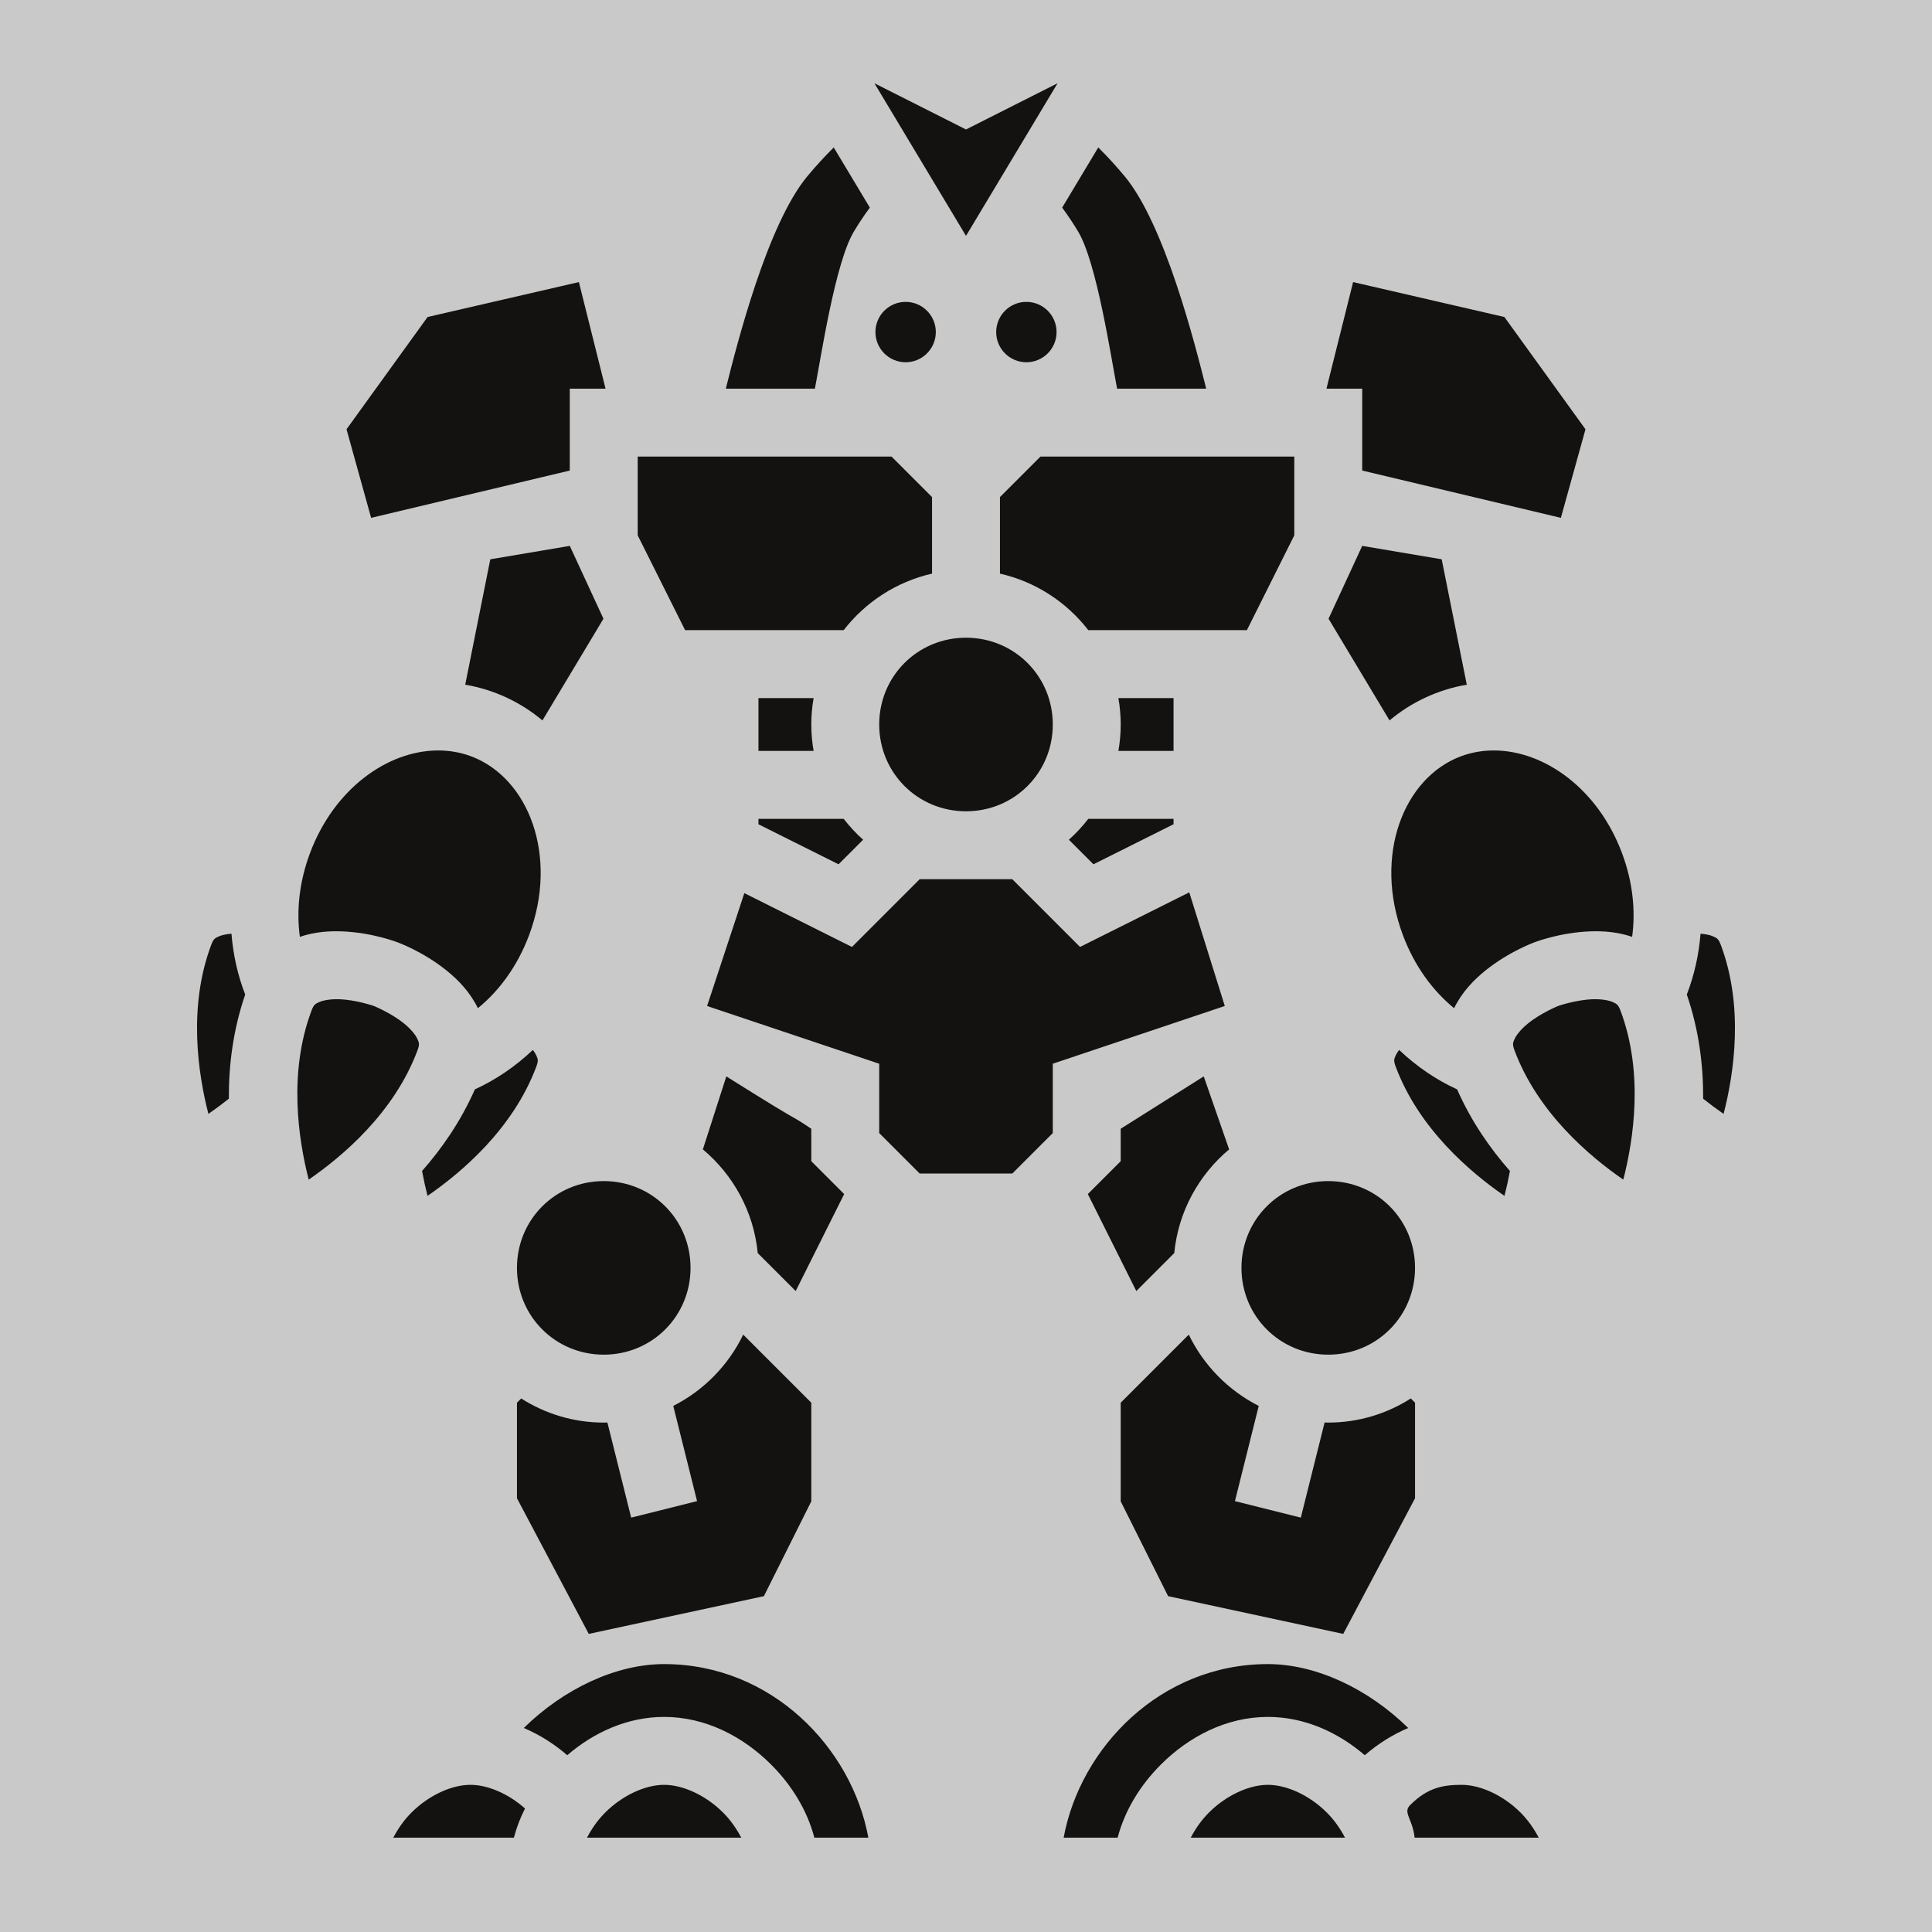
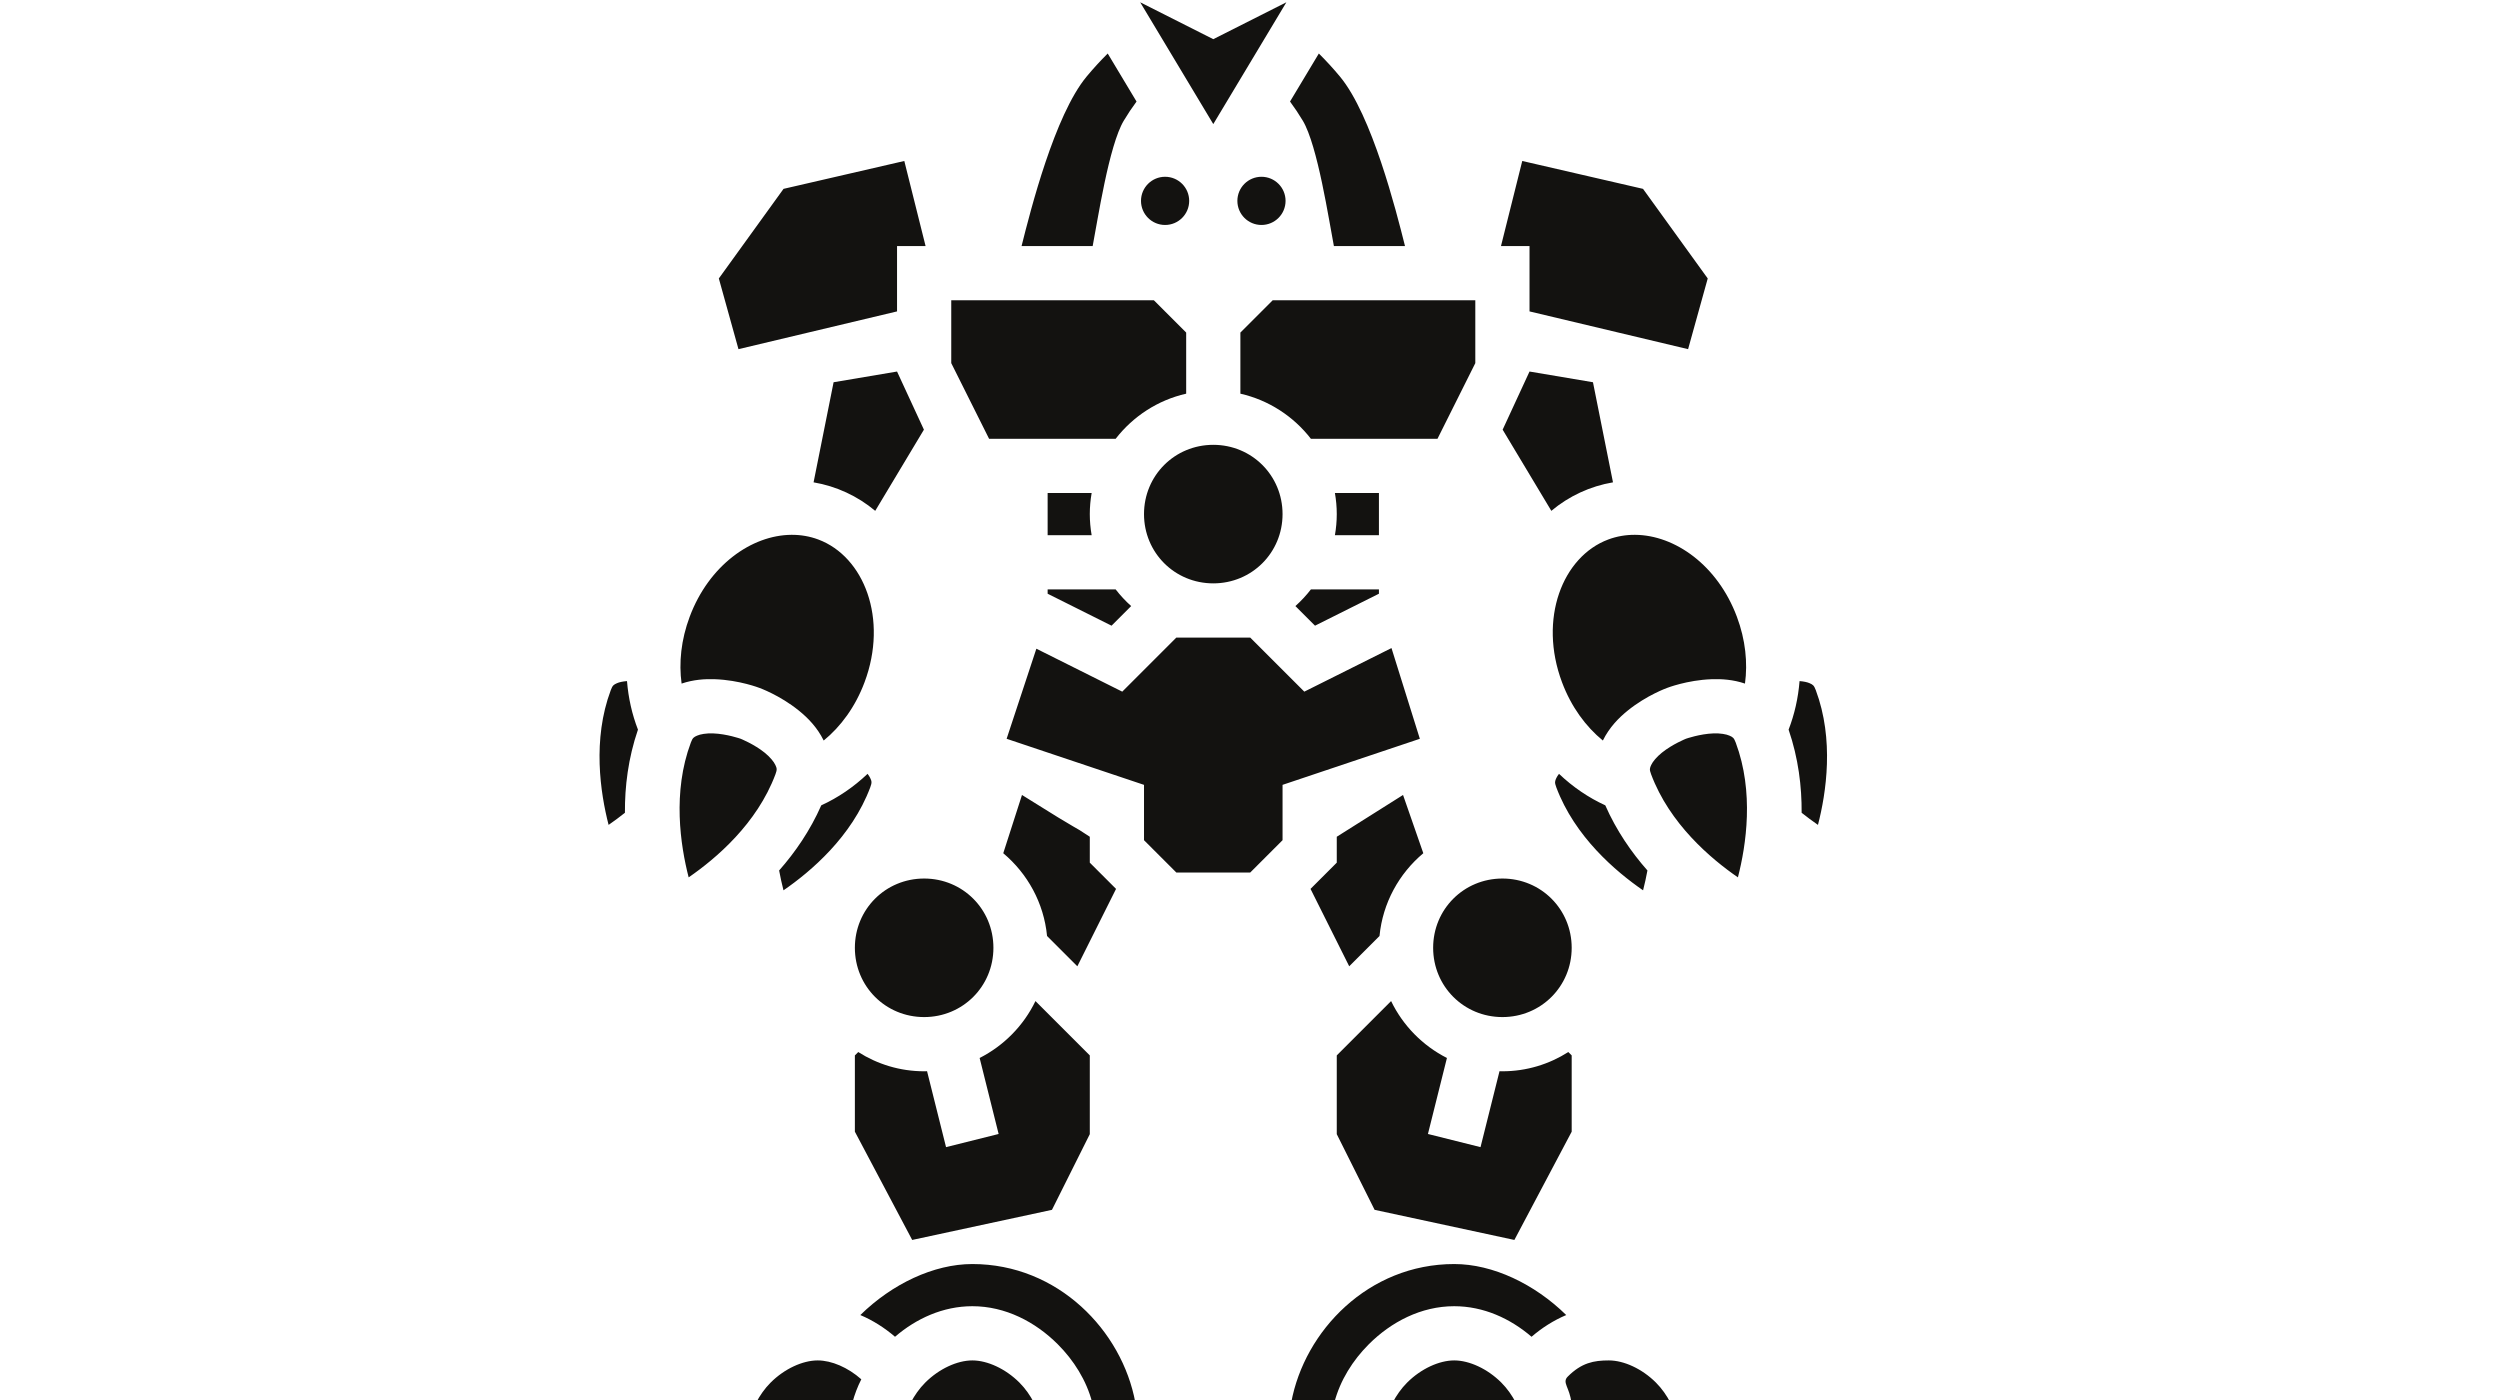
- <svg xmlns="http://www.w3.org/2000/svg" viewBox="0 0 512 512" style="height: 512px; width: 512px;">
-   <path d="M0 0h512v512H0z" fill="#c9c9c9" />
-   <g class="" transform="translate(0,0)" style="touch-action: none;">
-     <path fill="#131210" d="M231.732 22.063L256 62.508l24.268-40.446L256 34.313zm-10.783 17.01a108.982 108.982 0 0 0-7.02 7.67c-10.614 12.81-18.59 44.316-21.583 56.257h23.61c1.65-8.502 5.383-33.391 10.327-41.63a76.828 76.828 0 0 1 4.235-6.349zm70.102 0l-9.569 15.948a76.828 76.828 0 0 1 4.235 6.348c4.944 8.24 8.676 33.129 10.328 41.631h23.61c-2.993-11.94-10.97-43.447-21.585-56.258a108.982 108.982 0 0 0-7.02-7.67zM153.412 74.755l-40.096 9.254-21.486 29.752 6.522 23.474L151 124.7V103h9.475zm205.176 0L351.525 103H361v21.7l52.648 12.536 6.522-23.474-21.486-29.752zM240 80a8 8 0 1 0 0 16 8 8 0 0 0 0-16zm32 0a8 8 0 1 0 0 16 8 8 0 0 0 0-16zm-103 41v20.875L181.563 167h42.019c5.75-7.427 13.98-12.846 23.418-14.984v-20.287L236.271 121zm106.729 0L265 131.729v20.287c9.437 2.138 17.667 7.557 23.418 14.984h42.02L343 141.875V121zM151 144.664l-21.066 3.555-6.647 33.234a43.003 43.003 0 0 1 20.467 9.465l16.168-26.95zm210 0l-8.922 19.305 16.168 26.949a43.003 43.003 0 0 1 20.467-9.465l-6.647-33.234zM256 169c-12.81 0-23 10.19-23 23s10.19 23 23 23 23-10.19 23-23-10.19-23-23-23zm-55 16v14h14.615a40.734 40.734 0 0 1-.615-7c0-2.386.218-4.722.615-7zm95.385 0c.397 2.278.615 4.614.615 7s-.218 4.722-.615 7H311v-14zm-180.457 13.88c-13.245.104-27.387 10.127-33.78 27.216-2.873 7.68-3.621 15.307-2.681 22.177 3.907-1.326 7.72-1.573 11.105-1.45 8.12.294 14.768 2.896 14.768 2.896s6.724 2.4 13.043 7.508c3.008 2.43 6.121 5.59 8.267 9.955 5.665-4.63 10.506-11.182 13.567-19.364 7.868-21.032-.145-41.693-15.37-47.388-2.854-1.068-5.863-1.573-8.92-1.55zm280.144 0c-3.056-.023-6.065.48-8.92 1.548-15.224 5.695-23.237 26.358-15.369 47.39 3.061 8.182 7.902 14.735 13.567 19.364 2.146-4.366 5.26-7.524 8.267-9.955 6.319-5.107 13.043-7.508 13.043-7.508s6.649-2.602 14.768-2.897c3.386-.122 7.199.125 11.107 1.451.94-6.87.192-14.499-2.681-22.18-6.394-17.088-20.537-27.11-33.782-27.212zM201 217v1.438l21.223 10.61 6.511-6.51a41.582 41.582 0 0 1-5.152-5.538zm87.418 0a41.582 41.582 0 0 1-5.152 5.537l6.511 6.512L311 218.437V217zm-44.69 16l-17.95 17.951-28.52-14.26-9.873 29.91L233 281.898v18.374L243.729 311h24.542L279 300.271v-18.374l45.584-15.295-9.416-30.122-28.945 14.471L268.27 233zM61.34 247.445c-1.4.108-2.595.366-3.336.703-1.076.49-1.442.674-2.055 2.313-6.14 16.414-3.47 34.046-.72 44.732a100.42 100.42 0 0 0 5.421-4.025c-.06-8.656 1.072-18.097 4.329-27.606-1.955-5.047-3.188-10.484-3.64-16.117zm389.32 0c-.45 5.633-1.684 11.07-3.639 16.118 3.257 9.508 4.39 18.95 4.329 27.605a100.54 100.54 0 0 0 5.421 4.025c2.75-10.686 5.42-28.318-.72-44.732-.613-1.64-.98-1.823-2.055-2.313-.74-.337-1.936-.595-3.336-.703zM89.92 264.811c-2.26-.082-4.258.265-5.334.755-1.076.49-1.442.674-2.055 2.313-6.14 16.414-3.47 34.045-.72 44.732 9.088-6.258 22.677-17.806 28.818-34.22.613-1.64.459-2.018-.031-3.094s-1.772-2.648-3.532-4.07c-3.518-2.845-8.033-4.649-8.033-4.649s-4.591-1.604-9.113-1.767zm332.16 0c-4.522.163-9.113 1.767-9.113 1.767s-4.514 1.804-8.033 4.649c-1.76 1.422-3.042 2.994-3.532 4.07-.49 1.076-.644 1.455-.03 3.094 6.14 16.414 19.73 27.962 28.818 34.22 2.749-10.687 5.42-28.318-.721-44.732-.613-1.64-.98-1.823-2.055-2.313-1.076-.49-3.073-.837-5.334-.755zm-280.867 13.431c-4.628 4.392-9.834 7.931-15.37 10.455-3.713 8.427-8.69 15.616-13.993 21.627a100.44 100.44 0 0 0 1.449 6.594c9.088-6.259 22.678-17.807 28.818-34.22.613-1.64.457-2.019-.033-3.094-.18-.394-.495-.867-.871-1.362zm229.576 0c-.376.496-.694.968-.873 1.362-.49 1.075-.646 1.454-.033 3.093 6.14 16.414 19.73 27.962 28.818 34.221a100.44 100.44 0 0 0 1.45-6.594c-5.305-6.012-10.283-13.2-13.997-21.629-5.534-2.524-10.738-6.062-15.365-10.453zm-51.785 7.014L297 299.129v8.6l-8.715 8.714 12.848 25.696 10.06-10.06c1.057-10.982 6.498-20.736 14.54-27.481zm-126.52 0l-6.216 19.342c8.04 6.745 13.482 16.5 14.539 27.48l10.06 10.06 12.848-25.695L215 307.73v-8.6c-7.25-4.82 0 .273-22.516-13.873zM160 313c-12.81 0-23 10.19-23 23s10.19 23 23 23 23-10.19 23-23-10.19-23-23-23zm192 0c-12.81 0-23 10.19-23 23s10.19 23 23 23 23-10.19 23-23-10.19-23-23-23zm-155.041 40.688c-3.93 8.143-10.484 14.806-18.537 18.894l6.308 25.234-17.46 4.368-6.303-25.207c-.323.008-.643.023-.967.023-8.03 0-15.536-2.354-21.88-6.39l-1.12 1.119v25.324L156.03 433l46.407-10L215 397.875v-26.146zm118.082 0L297 371.728v26.147L309.563 423l46.408 10L375 397.053v-25.324l-1.12-1.12C367.537 374.646 360.03 377 352 377c-.324 0-.644-.016-.967-.023l-6.303 25.207-17.46-4.368 6.308-25.234c-8.053-4.088-14.607-10.75-18.537-18.894zM176 441c-12.82 0-26.656 6.6-37.19 16.936 4.2 1.769 8.076 4.255 11.518 7.21C157.383 459.082 166.28 455 176 455c11 0 20.95 5.223 28.363 12.637 5.328 5.327 9.512 11.968 11.451 19.363h14.31c-4.391-23.86-25.658-46-54.124-46zm160 0c-28.466 0-49.733 22.14-54.123 46h14.309c1.94-7.395 6.123-14.036 11.45-19.363C315.052 460.223 325 455 336 455c9.72 0 18.617 4.082 25.672 10.146 3.442-2.955 7.318-5.441 11.517-7.21C362.656 447.6 348.821 441 336 441zm-211.336 32c-5 0-11.05 2.777-15.637 7.363-1.997 1.998-3.571 4.292-4.802 6.637h31.96a39.015 39.015 0 0 1 2.95-7.729c-4.414-3.928-9.883-6.271-14.47-6.271zM176 473c-5 0-11.05 2.777-15.637 7.363-1.997 1.998-3.571 4.292-4.802 6.637h40.878c-1.23-2.345-2.805-4.64-4.802-6.637C187.05 475.777 181 473 176 473zm160 0c-5 0-11.05 2.777-15.637 7.363-1.997 1.998-3.571 4.292-4.802 6.637h40.878c-1.23-2.345-2.805-4.64-4.802-6.637C347.05 475.777 341 473 336 473zm51.336 0c-5 0-9.051.777-13.637 5.363-1.997 1.998.629 3.56 1.197 8.637h32.88c-1.232-2.345-2.806-4.64-4.803-6.637-4.586-4.586-10.637-7.363-15.637-7.363z" />
+ <svg xmlns="http://www.w3.org/2000/svg" viewBox="0 0 1000 560" version="1.1" id="svg8" width="1000" height="560">
+   <defs id="defs12" />
+   <g class="" id="g6" transform="matrix(1.204724,0,0,1.204724,176.9032,-25.66674)">
+     <path d="M 231.732,22.063 256,62.508 280.268,22.062 256,34.313 Z m -10.783,17.01 a 108.982,108.982 0 0 0 -7.02,7.67 C 203.315,59.553 195.339,91.059 192.346,103 h 23.61 c 1.65,-8.502 5.383,-33.391 10.327,-41.63 a 76.828,76.828 0 0 1 4.235,-6.349 z m 70.102,0 -9.569,15.948 a 76.828,76.828 0 0 1 4.235,6.348 c 4.944,8.24 8.676,33.129 10.328,41.631 h 23.61 C 316.662,91.06 308.685,59.553 298.07,46.742 a 108.982,108.982 0 0 0 -7.02,-7.67 z M 153.412,74.755 113.316,84.009 91.83,113.761 98.352,137.235 151,124.7 V 103 h 9.475 z m 205.176,0 L 351.525,103 H 361 v 21.7 l 52.648,12.536 6.522,-23.474 L 398.684,84.01 Z M 240,80 a 8,8 0 1 0 0,16 8,8 0 0 0 0,-16 z m 32,0 a 8,8 0 1 0 0,16 8,8 0 0 0 0,-16 z m -103,41 v 20.875 L 181.563,167 h 42.019 c 5.75,-7.427 13.98,-12.846 23.418,-14.984 V 131.729 L 236.271,121 Z M 275.729,121 265,131.729 v 20.287 c 9.437,2.138 17.667,7.557 23.418,14.984 h 42.02 L 343,141.875 V 121 Z M 151,144.664 l -21.066,3.555 -6.647,33.234 a 43.003,43.003 0 0 1 20.467,9.465 l 16.168,-26.95 z m 210,0 -8.922,19.305 16.168,26.949 a 43.003,43.003 0 0 1 20.467,-9.465 l -6.647,-33.234 z M 256,169 c -12.81,0 -23,10.19 -23,23 0,12.81 10.19,23 23,23 12.81,0 23,-10.19 23,-23 0,-12.81 -10.19,-23 -23,-23 z m -55,16 v 14 h 14.615 A 40.734,40.734 0 0 1 215,192 c 0,-2.386 0.218,-4.722 0.615,-7 z m 95.385,0 c 0.397,2.278 0.615,4.614 0.615,7 0,2.386 -0.218,4.722 -0.615,7 H 311 v -14 z m -180.457,13.88 c -13.245,0.104 -27.387,10.127 -33.78,27.216 -2.873,7.68 -3.621,15.307 -2.681,22.177 3.907,-1.326 7.72,-1.573 11.105,-1.45 8.12,0.294 14.768,2.896 14.768,2.896 0,0 6.724,2.4 13.043,7.508 3.008,2.43 6.121,5.59 8.267,9.955 5.665,-4.63 10.506,-11.182 13.567,-19.364 7.868,-21.032 -0.145,-41.693 -15.37,-47.388 -2.854,-1.068 -5.863,-1.573 -8.92,-1.55 z m 280.144,0 c -3.056,-0.023 -6.065,0.48 -8.92,1.548 -15.224,5.695 -23.237,26.358 -15.369,47.39 3.061,8.182 7.902,14.735 13.567,19.364 2.146,-4.366 5.26,-7.524 8.267,-9.955 6.319,-5.107 13.043,-7.508 13.043,-7.508 0,0 6.649,-2.602 14.768,-2.897 3.386,-0.122 7.199,0.125 11.107,1.451 0.94,-6.87 0.192,-14.499 -2.681,-22.18 -6.394,-17.088 -20.537,-27.11 -33.782,-27.212 z M 201,217 v 1.438 l 21.223,10.61 6.511,-6.51 A 41.582,41.582 0 0 1 223.582,217 Z m 87.418,0 a 41.582,41.582 0 0 1 -5.152,5.537 l 6.511,6.512 L 311,218.437 V 217 Z m -44.69,16 -17.95,17.951 -28.52,-14.26 -9.873,29.91 45.615,15.297 v 18.374 L 243.729,311 h 24.542 L 279,300.271 V 281.897 L 324.584,266.602 315.168,236.48 286.223,250.951 268.27,233 Z M 61.34,247.445 c -1.4,0.108 -2.595,0.366 -3.336,0.703 -1.076,0.49 -1.442,0.674 -2.055,2.313 -6.14,16.414 -3.47,34.046 -0.72,44.732 a 100.42,100.42 0 0 0 5.421,-4.025 c -0.06,-8.656 1.072,-18.097 4.329,-27.606 -1.955,-5.047 -3.188,-10.484 -3.64,-16.117 z m 389.32,0 c -0.45,5.633 -1.684,11.07 -3.639,16.118 3.257,9.508 4.39,18.95 4.329,27.605 a 100.54,100.54 0 0 0 5.421,4.025 c 2.75,-10.686 5.42,-28.318 -0.72,-44.732 -0.613,-1.64 -0.98,-1.823 -2.055,-2.313 -0.74,-0.337 -1.936,-0.595 -3.336,-0.703 z M 89.92,264.811 c -2.26,-0.082 -4.258,0.265 -5.334,0.755 -1.076,0.49 -1.442,0.674 -2.055,2.313 -6.14,16.414 -3.47,34.045 -0.72,44.732 9.088,-6.258 22.677,-17.806 28.818,-34.22 0.613,-1.64 0.459,-2.018 -0.031,-3.094 -0.49,-1.076 -1.772,-2.648 -3.532,-4.07 -3.518,-2.845 -8.033,-4.649 -8.033,-4.649 0,0 -4.591,-1.604 -9.113,-1.767 z m 332.16,0 c -4.522,0.163 -9.113,1.767 -9.113,1.767 0,0 -4.514,1.804 -8.033,4.649 -1.76,1.422 -3.042,2.994 -3.532,4.07 -0.49,1.076 -0.644,1.455 -0.03,3.094 6.14,16.414 19.73,27.962 28.818,34.22 2.749,-10.687 5.42,-28.318 -0.721,-44.732 -0.613,-1.64 -0.98,-1.823 -2.055,-2.313 -1.076,-0.49 -3.073,-0.837 -5.334,-0.755 z m -280.867,13.431 c -4.628,4.392 -9.834,7.931 -15.37,10.455 -3.713,8.427 -8.69,15.616 -13.993,21.627 a 100.44,100.44 0 0 0 1.449,6.594 c 9.088,-6.259 22.678,-17.807 28.818,-34.22 0.613,-1.64 0.457,-2.019 -0.033,-3.094 -0.18,-0.394 -0.495,-0.867 -0.871,-1.362 z m 229.576,0 c -0.376,0.496 -0.694,0.968 -0.873,1.362 -0.49,1.075 -0.646,1.454 -0.033,3.093 6.14,16.414 19.73,27.962 28.818,34.221 a 100.44,100.44 0 0 0 1.45,-6.594 c -5.305,-6.012 -10.283,-13.2 -13.997,-21.629 -5.534,-2.524 -10.738,-6.062 -15.365,-10.453 z M 319.004,285.256 297,299.129 v 8.6 l -8.715,8.714 12.848,25.696 10.06,-10.06 c 1.057,-10.982 6.498,-20.736 14.54,-27.481 z m -126.52,0 -6.216,19.342 c 8.04,6.745 13.482,16.5 14.539,27.48 l 10.06,10.06 12.848,-25.695 L 215,307.73 v -8.6 c -7.25,-4.82 0,0.273 -22.516,-13.873 z M 160,313 c -12.81,0 -23,10.19 -23,23 0,12.81 10.19,23 23,23 12.81,0 23,-10.19 23,-23 0,-12.81 -10.19,-23 -23,-23 z m 192,0 c -12.81,0 -23,10.19 -23,23 0,12.81 10.19,23 23,23 12.81,0 23,-10.19 23,-23 0,-12.81 -10.19,-23 -23,-23 z m -155.041,40.688 c -3.93,8.143 -10.484,14.806 -18.537,18.894 l 6.308,25.234 -17.46,4.368 -6.303,-25.207 C 160.644,376.985 160.324,377 160,377 c -8.03,0 -15.536,-2.354 -21.88,-6.39 l -1.12,1.119 v 25.324 L 156.03,433 202.437,423 215,397.875 v -26.146 z m 118.082,0 -18.041,18.04 v 26.147 L 309.563,423 355.971,433 375,397.053 v -25.324 l -1.12,-1.12 C 367.537,374.646 360.03,377 352,377 c -0.324,0 -0.644,-0.016 -0.967,-0.023 l -6.303,25.207 -17.46,-4.368 6.308,-25.234 c -8.053,-4.088 -14.607,-10.75 -18.537,-18.894 z M 176,441 c -12.82,0 -26.656,6.6 -37.19,16.936 4.2,1.769 8.076,4.255 11.518,7.21 C 157.383,459.082 166.28,455 176,455 c 11,0 20.95,5.223 28.363,12.637 5.328,5.327 9.512,11.968 11.451,19.363 h 14.31 C 225.733,463.14 204.466,441 176,441 Z m 160,0 c -28.466,0 -49.733,22.14 -54.123,46 h 14.309 c 1.94,-7.395 6.123,-14.036 11.45,-19.363 C 315.052,460.223 325,455 336,455 c 9.72,0 18.617,4.082 25.672,10.146 3.442,-2.955 7.318,-5.441 11.517,-7.21 C 362.656,447.6 348.821,441 336,441 Z m -211.336,32 c -5,0 -11.05,2.777 -15.637,7.363 -1.997,1.998 -3.571,4.292 -4.802,6.637 h 31.96 a 39.015,39.015 0 0 1 2.95,-7.729 C 134.721,475.343 129.252,473 124.665,473 Z M 176,473 c -5,0 -11.05,2.777 -15.637,7.363 -1.997,1.998 -3.571,4.292 -4.802,6.637 h 40.878 c -1.23,-2.345 -2.805,-4.64 -4.802,-6.637 C 187.05,475.777 181,473 176,473 Z m 160,0 c -5,0 -11.05,2.777 -15.637,7.363 -1.997,1.998 -3.571,4.292 -4.802,6.637 h 40.878 c -1.23,-2.345 -2.805,-4.64 -4.802,-6.637 C 347.05,475.777 341,473 336,473 Z m 51.336,0 c -5,0 -9.051,0.777 -13.637,5.363 -1.997,1.998 0.629,3.56 1.197,8.637 h 32.88 c -1.232,-2.345 -2.806,-4.64 -4.803,-6.637 C 398.387,475.777 392.336,473 387.336,473 Z" id="path4" style="fill:#131210" />
  </g>
</svg>
